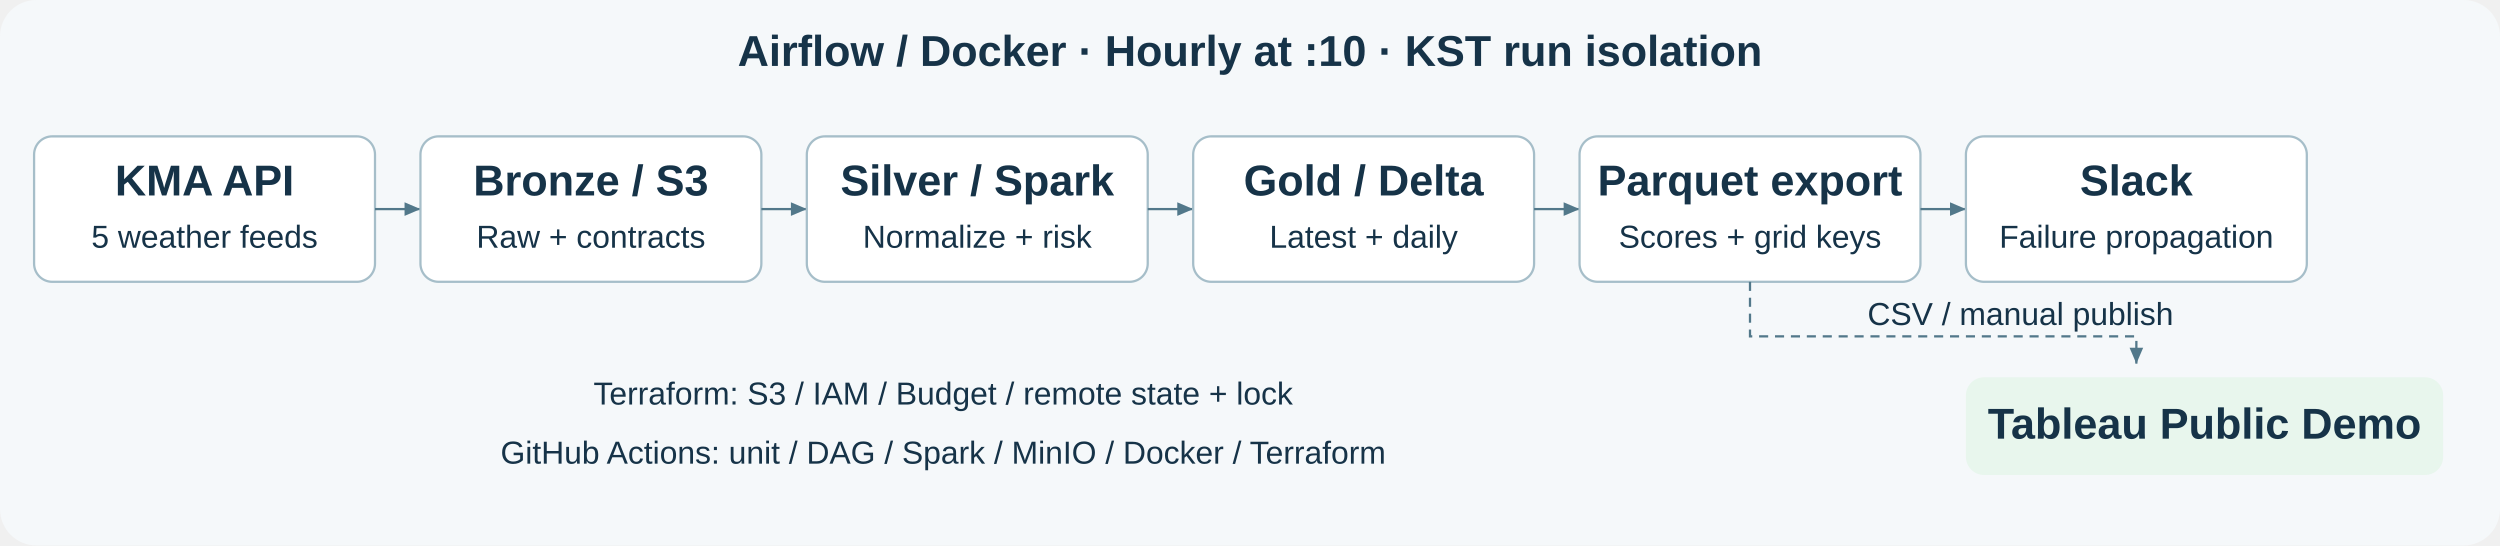
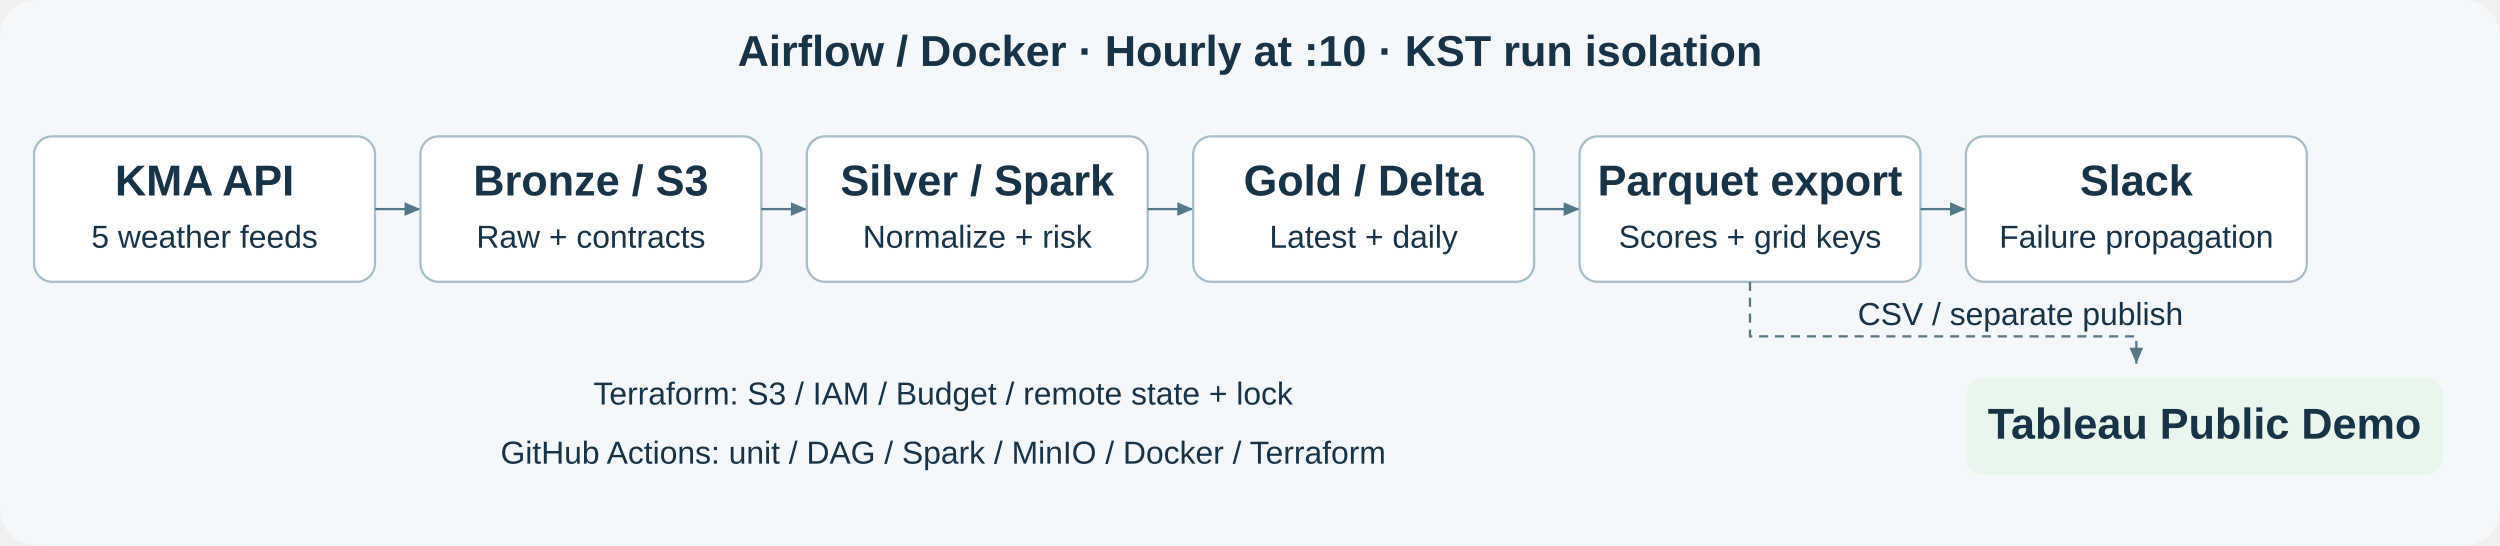
<svg xmlns="http://www.w3.org/2000/svg" width="1100" height="240" viewBox="0 0 1100 240">
  <rect width="1100" height="240" rx="16" fill="#f5f8fa" />
  <style>text{font-family:Arial,sans-serif;fill:#163348;text-anchor:middle}.title{font-size:19px;font-weight:bold}.sub{font-size:14px}</style>
  <text x="550" y="29" class="title" font-family="sans-serif" fill="#163348" text-anchor="middle" font-size="16" font-weight="bold">Airflow / Docker · Hourly at :10 · KST run isolation</text>
  <defs>
    <marker id="a" markerWidth="8" markerHeight="8" refX="7" refY="3" orient="auto">
      <path d="M0,0 L7,3 L0,6" fill="#52788a" />
    </marker>
  </defs>
  <rect x="15" y="60" width="150" height="64" rx="8" fill="white" stroke="#a6bec9" />
  <text x="90" y="86" class="title" font-family="sans-serif" fill="#163348" text-anchor="middle" font-size="16" font-weight="bold">KMA API</text>
  <text x="90" y="109" class="sub" font-family="sans-serif" fill="#163348" text-anchor="middle" font-size="13">5 weather feeds</text>
  <path d="M165,92 H185" stroke="#52788a" marker-end="url(#a)" />
  <rect x="185" y="60" width="150" height="64" rx="8" fill="white" stroke="#a6bec9" />
  <text x="260" y="86" class="title" font-family="sans-serif" fill="#163348" text-anchor="middle" font-size="16" font-weight="bold">Bronze / S3</text>
  <text x="260" y="109" class="sub" font-family="sans-serif" fill="#163348" text-anchor="middle" font-size="13">Raw + contracts</text>
  <path d="M335,92 H355" stroke="#52788a" marker-end="url(#a)" />
  <rect x="355" y="60" width="150" height="64" rx="8" fill="white" stroke="#a6bec9" />
  <text x="430" y="86" class="title" font-family="sans-serif" fill="#163348" text-anchor="middle" font-size="16" font-weight="bold">Silver / Spark</text>
  <text x="430" y="109" class="sub" font-family="sans-serif" fill="#163348" text-anchor="middle" font-size="13">Normalize + risk</text>
  <path d="M505,92 H525" stroke="#52788a" marker-end="url(#a)" />
  <rect x="525" y="60" width="150" height="64" rx="8" fill="white" stroke="#a6bec9" />
  <text x="600" y="86" class="title" font-family="sans-serif" fill="#163348" text-anchor="middle" font-size="16" font-weight="bold">Gold / Delta</text>
  <text x="600" y="109" class="sub" font-family="sans-serif" fill="#163348" text-anchor="middle" font-size="13">Latest + daily</text>
  <path d="M675,92 H695" stroke="#52788a" marker-end="url(#a)" />
  <rect x="695" y="60" width="150" height="64" rx="8" fill="white" stroke="#a6bec9" />
  <text x="770" y="86" class="title" font-family="sans-serif" fill="#163348" text-anchor="middle" font-size="16" font-weight="bold">Parquet export</text>
  <text x="770" y="109" class="sub" font-family="sans-serif" fill="#163348" text-anchor="middle" font-size="13">Scores + grid keys</text>
  <path d="M845,92 H865" stroke="#52788a" marker-end="url(#a)" />
  <rect x="865" y="60" width="150" height="64" rx="8" fill="white" stroke="#a6bec9" />
  <text x="940" y="86" class="title" font-family="sans-serif" fill="#163348" text-anchor="middle" font-size="16" font-weight="bold">Slack</text>
  <text x="940" y="109" class="sub" font-family="sans-serif" fill="#163348" text-anchor="middle" font-size="13">Failure propagation</text>
  <path d="M770,124 V148 H940 V160" fill="none" stroke="#52788a" stroke-dasharray="4 3" marker-end="url(#a)" />
-   <text x="889" y="143" class="sub" font-family="sans-serif" fill="#163348" text-anchor="middle" font-size="13">CSV / manual publish</text>
+   <text x="889" y="143" class="sub" font-family="sans-serif" fill="#163348" text-anchor="middle" font-size="13">CSV / separate publish</text>
  <rect x="865" y="166" width="210" height="43" rx="8" fill="#e8f6ed" />
  <text x="970" y="193" class="title" font-family="sans-serif" fill="#163348" text-anchor="middle" font-size="16" font-weight="bold">Tableau Public Demo</text>
  <text x="415" y="178" class="sub" font-family="sans-serif" fill="#163348" text-anchor="middle" font-size="13">Terraform: S3 / IAM / Budget / remote state + lock</text>
  <text x="415" y="204" class="sub" font-family="sans-serif" fill="#163348" text-anchor="middle" font-size="13">GitHub Actions: unit / DAG / Spark / MinIO / Docker / Terraform</text>
</svg>
